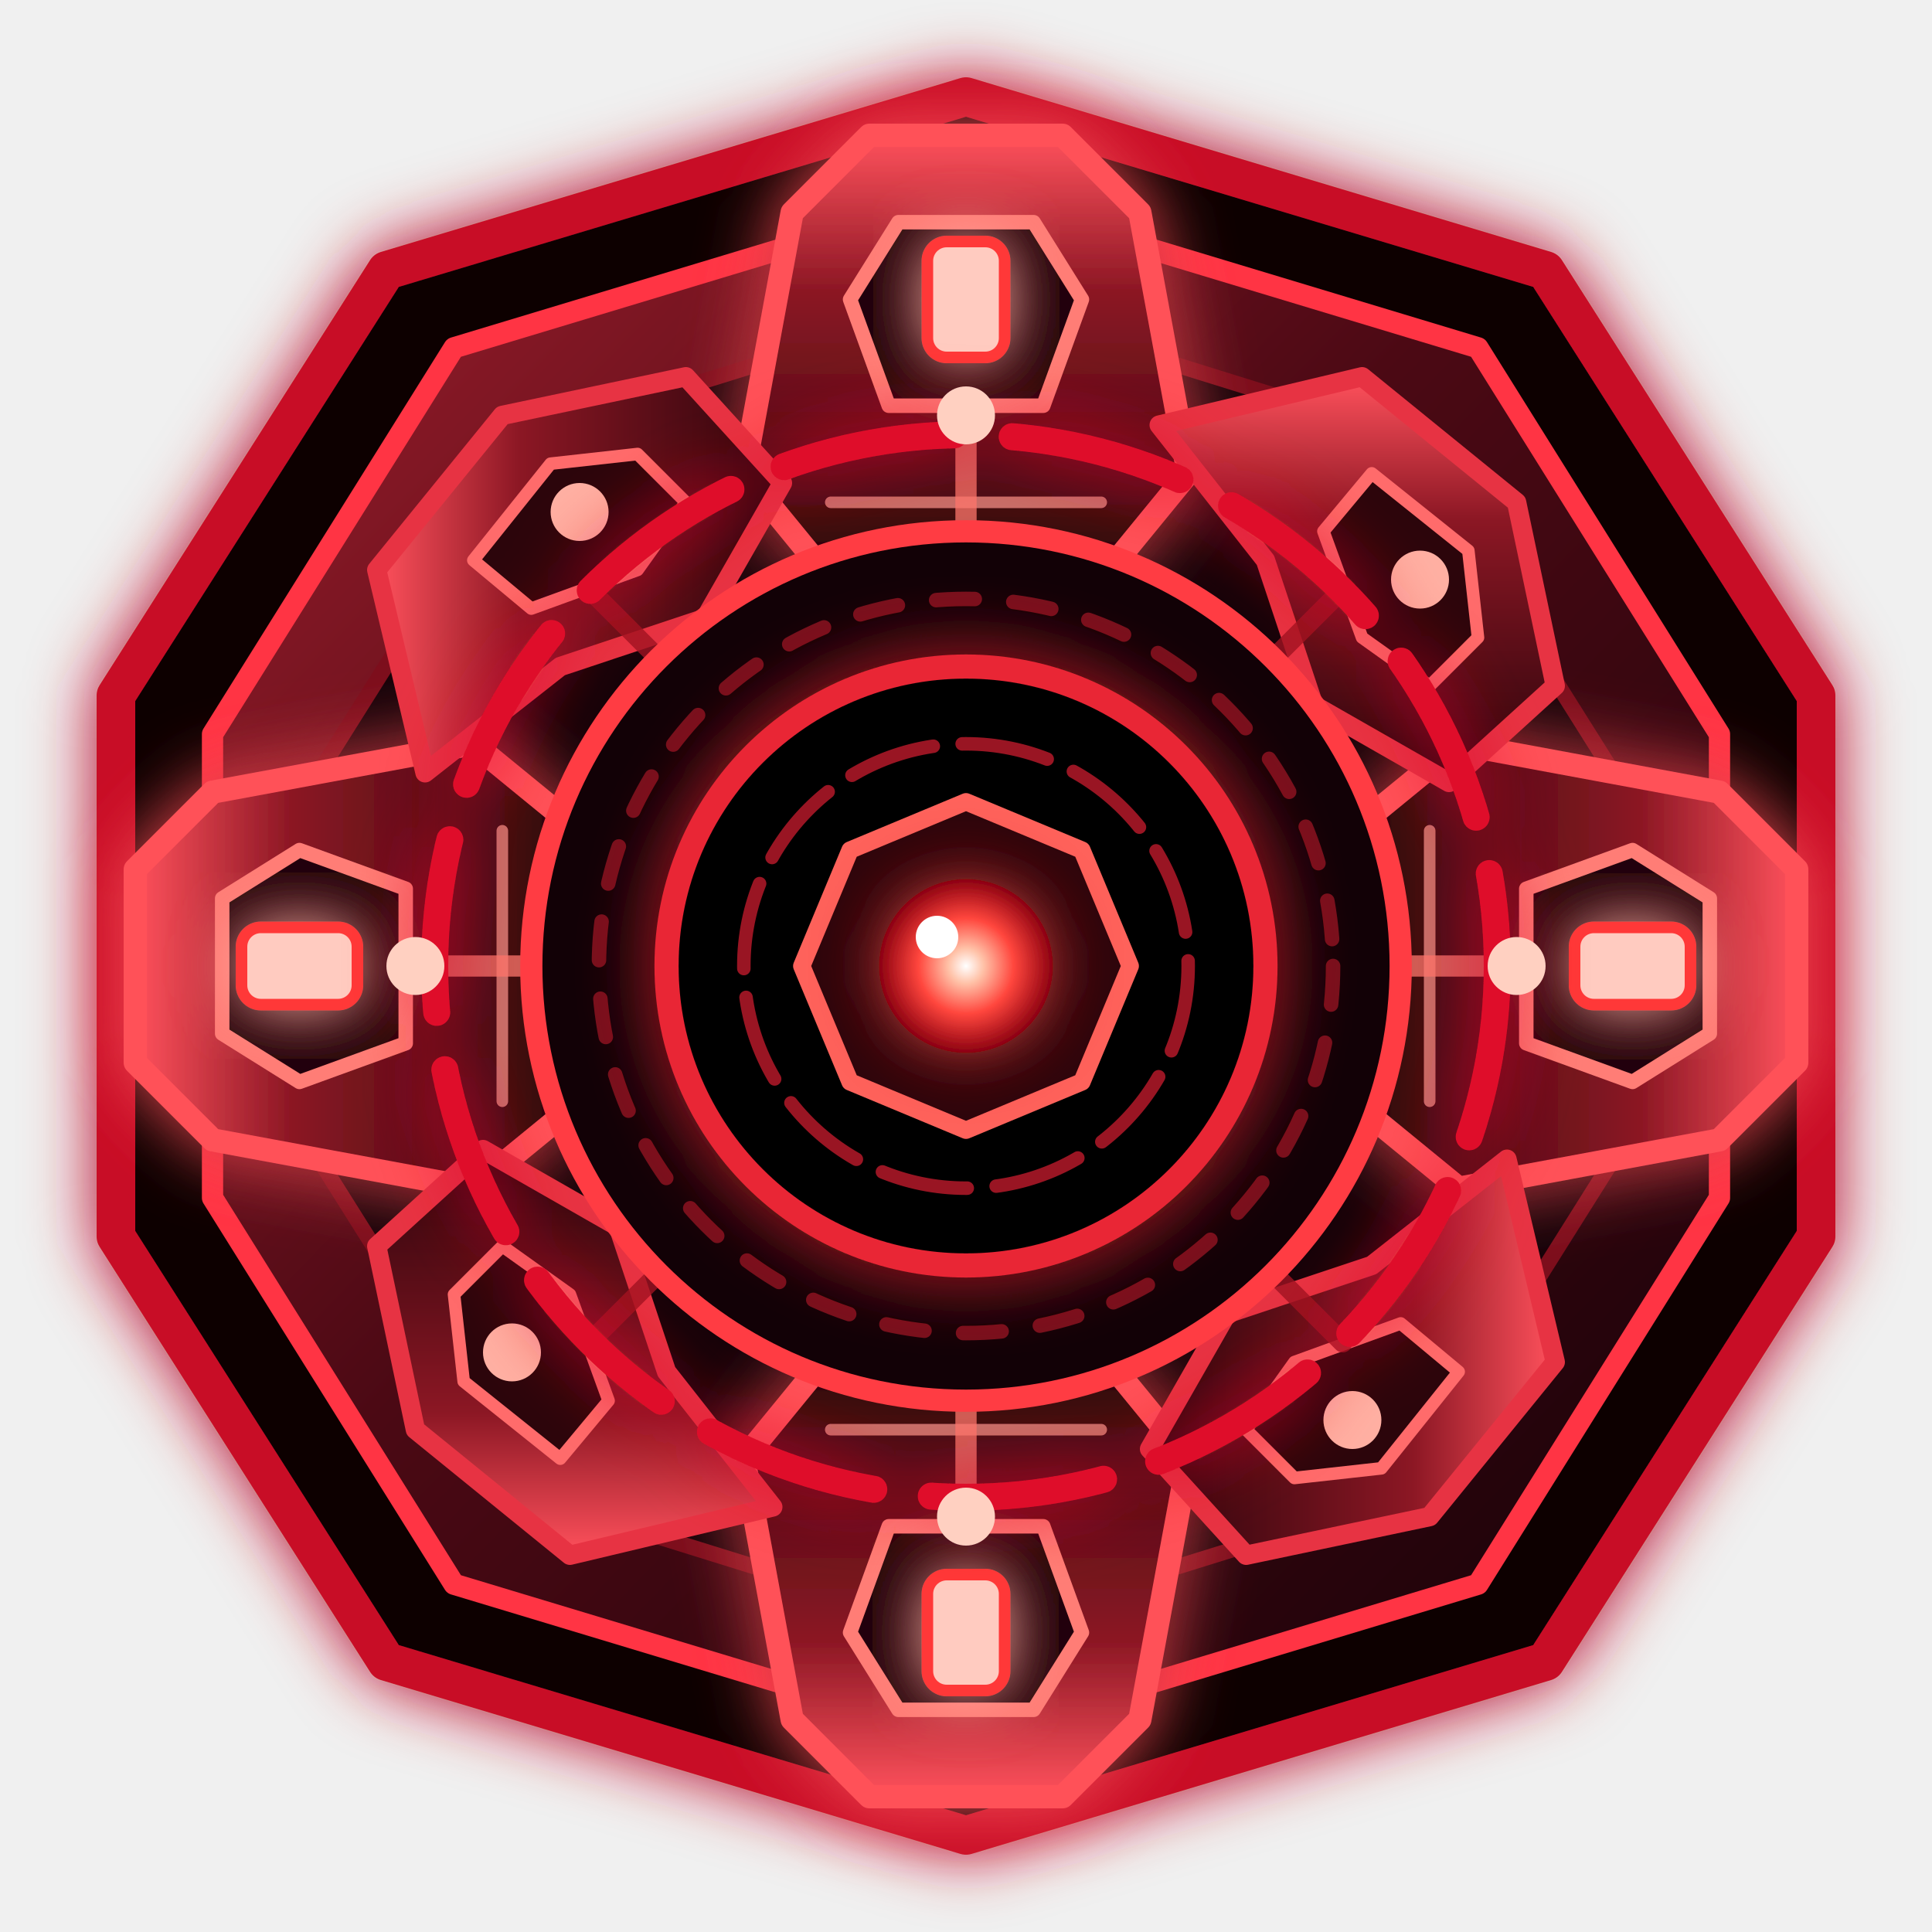
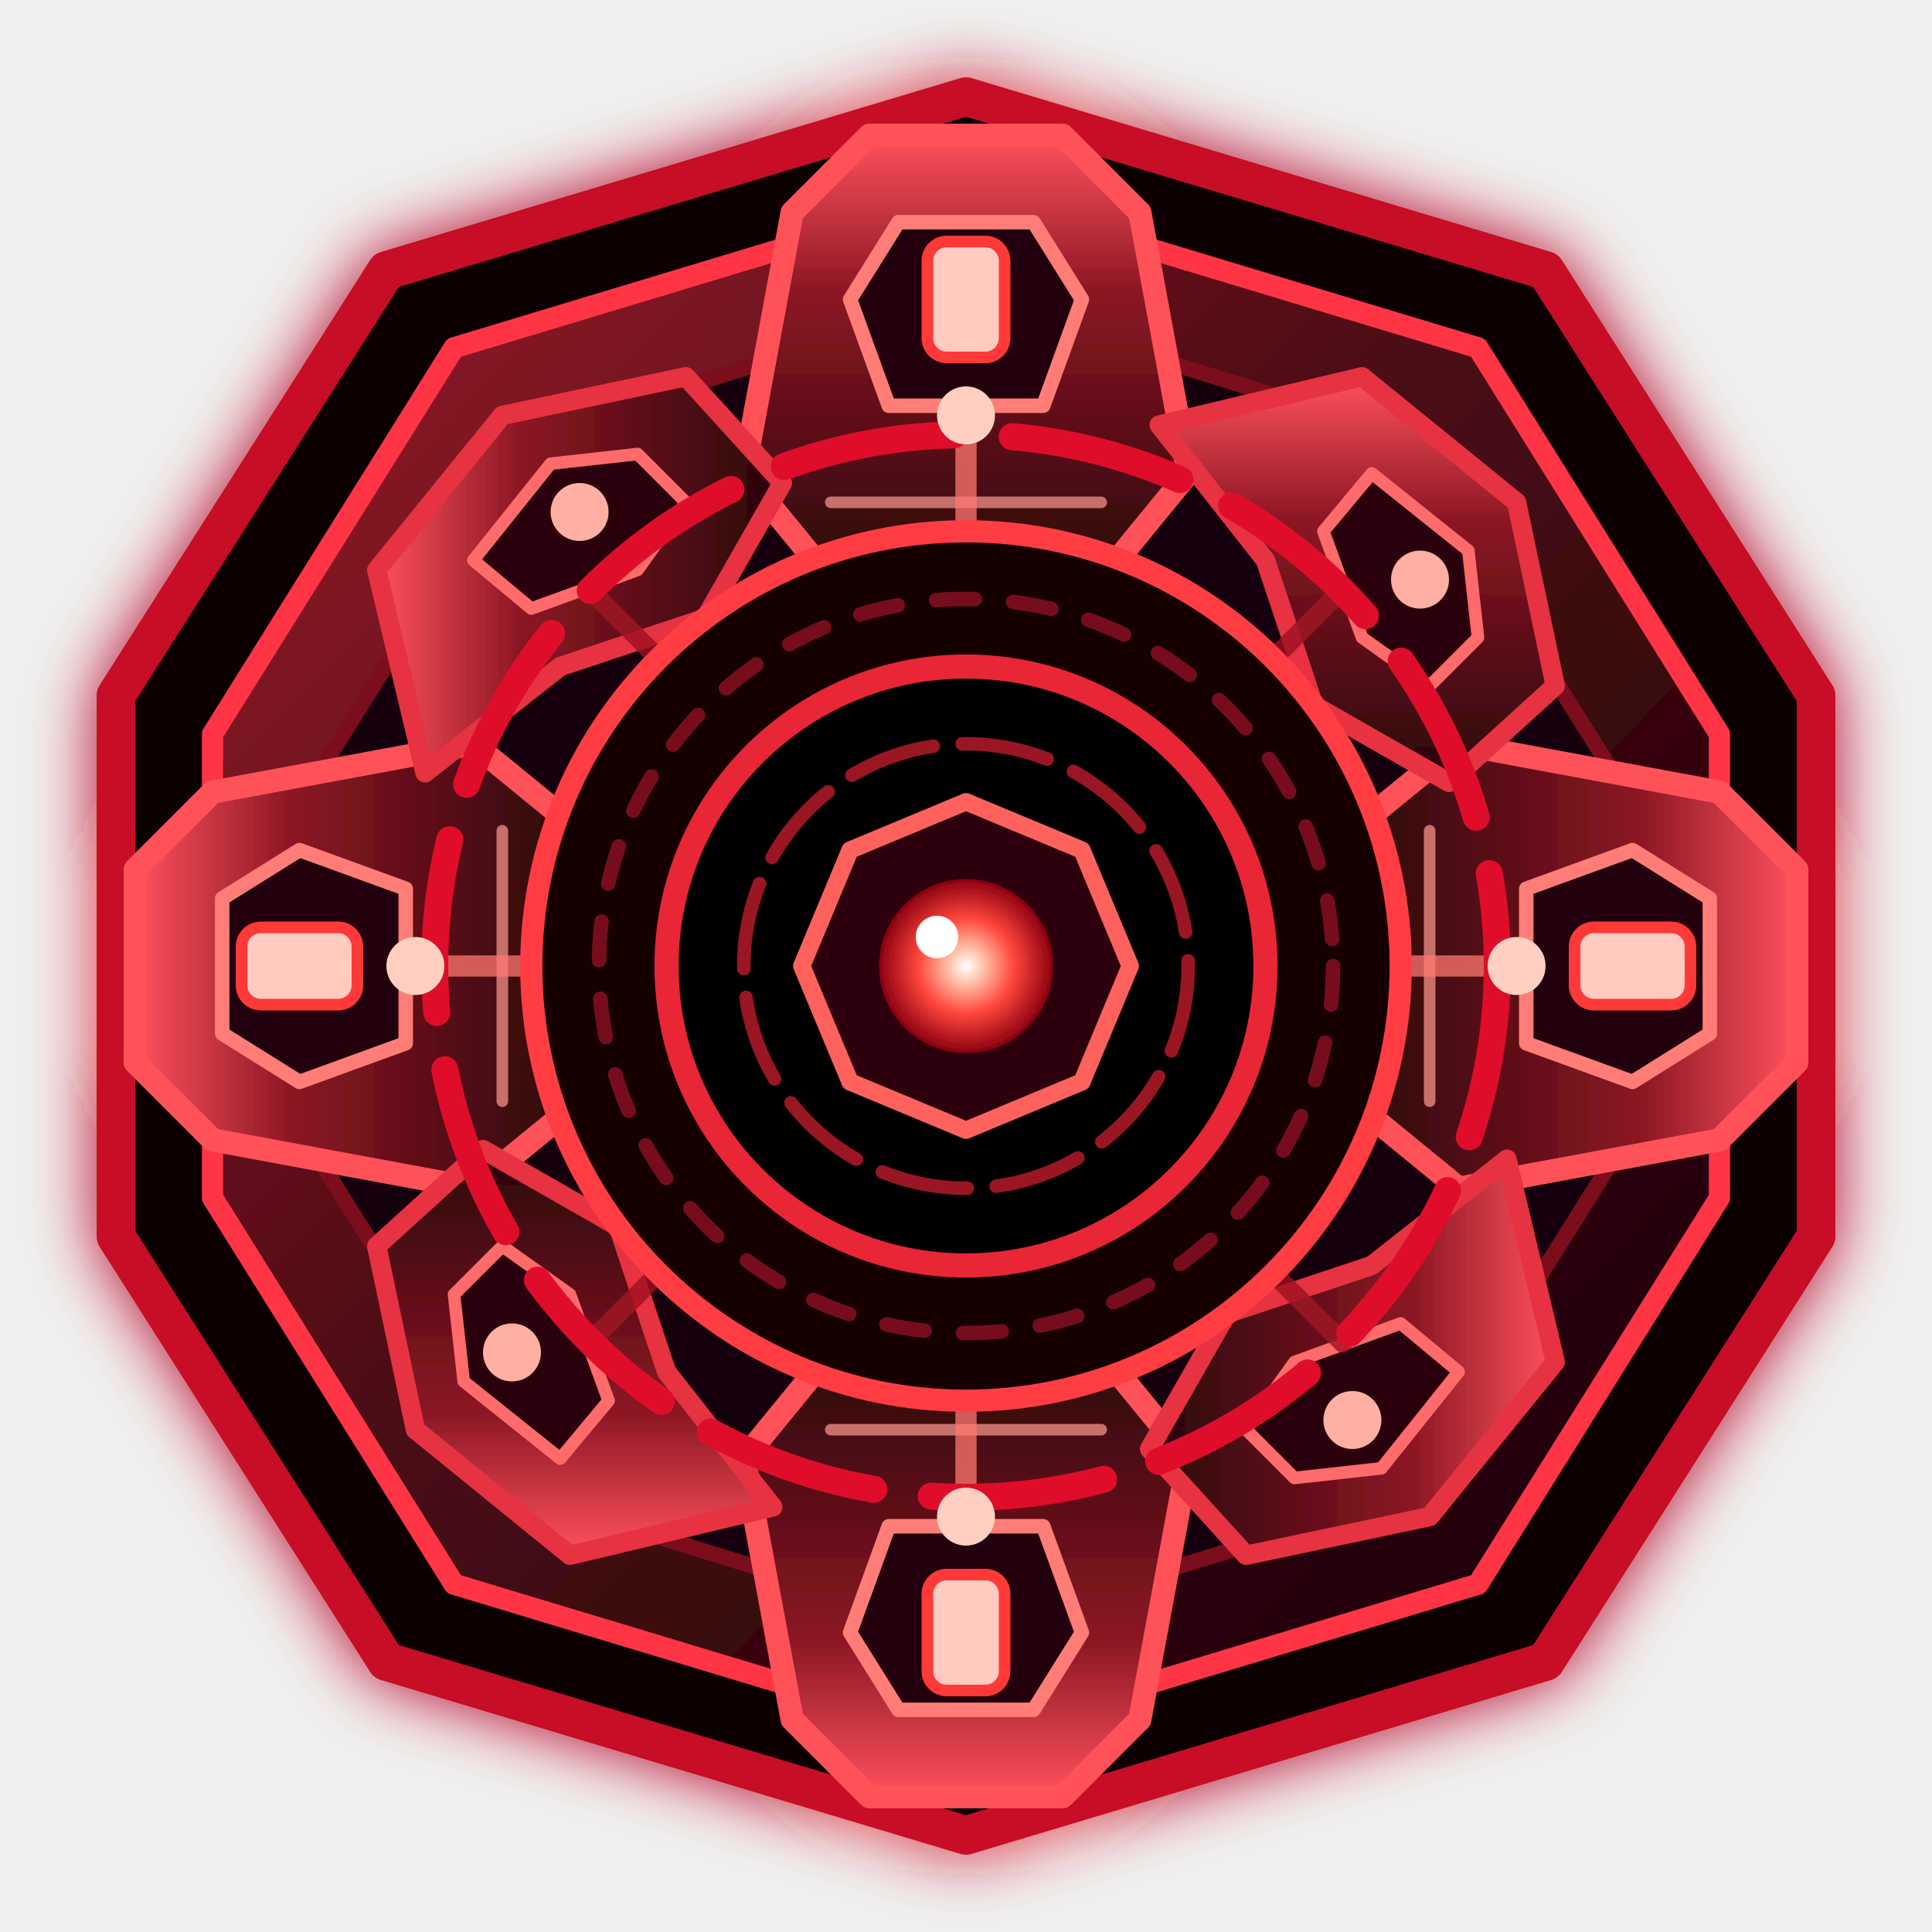
<svg xmlns="http://www.w3.org/2000/svg" width="200" height="200" viewBox="0 0 200 200">
  <defs>
    <linearGradient id="shell" x1="0" y1="0" x2="1" y2="1">
      <stop offset="0" stop-color="#9c1e2c" />
      <stop offset="0.45" stop-color="#4b0914" />
      <stop offset="1" stop-color="#160208" />
    </linearGradient>
    <linearGradient id="plate" x1="0" y1="0" x2="0" y2="1">
      <stop offset="0" stop-color="#ff515c" />
      <stop offset="0.35" stop-color="#8c1724" />
      <stop offset="1" stop-color="#29040b" />
    </linearGradient>
    <radialGradient id="reactor">
      <stop offset="0" stop-color="#ffffff" />
      <stop offset="0.2" stop-color="#ffc2a8" />
      <stop offset="0.55" stop-color="#ff463d" />
      <stop offset="1" stop-color="#8b0010" />
    </radialGradient>
    <filter id="glow" x="-70%" y="-70%" width="240%" height="240%">
      <feGaussianBlur stdDeviation="3.5" result="blur" />
      <feMerge>
        <feMergeNode in="blur" />
        <feMergeNode in="SourceGraphic" />
      </feMerge>
    </filter>
    <g id="bastion" stroke-linejoin="round" stroke-linecap="round">
      <path d="M-23 -51 L-18 -78 L-10 -86 L10 -86 L18 -78 L23 -51 L14 -40 L-14 -40 Z" fill="url(#plate)" stroke="#ff5159" stroke-width="2.4" />
      <path d="M-12 -69 L-7 -77 L7 -77 L12 -69 L8 -58 L-8 -58 Z" fill="#230209" stroke="#ff7d76" stroke-width="1.5" />
-       <rect x="-4" y="-75" width="8" height="12" rx="2" fill="#ffcbc0" stroke="#ff3838" stroke-width="1.2" filter="url(#glow)" />
+       <rect x="-4" y="-75" width="8" height="12" rx="2" fill="#ffcbc0" stroke="#ff3838" stroke-width="1.2" />
      <path d="M-14 -48 L14 -48" stroke="#ff9a90" stroke-width="1.2" opacity="0.7" />
    </g>
    <g id="clamp" stroke-linejoin="round">
      <path d="M20 -56 L41 -61 L57 -48 L61 -29 L50 -19 L36 -27 L31 -42 Z" fill="url(#plate)" stroke="#e73343" stroke-width="2" />
      <path d="M42 -51 L52 -43 L53 -34 L48 -29 L41 -34 L37 -45 Z" fill="#2c050b" stroke="#ff6b6b" stroke-width="1.3" />
      <circle cx="47" cy="-40" r="3" fill="#ffb0a3" />
    </g>
  </defs>
-   <g transform="translate(100 100)" stroke-linecap="round" stroke-linejoin="round">
-     <path d="M0 -90 L60 -72 L88 -28 L88 28 L60 72 L0 90 L-60 72 L-88 28 L-88 -28 L-60 -72 Z" fill="#090106" stroke="#c80e25" stroke-width="4" filter="url(#glow)" />
+   <g transform="translate(100 100)" stroke-linecap="round" stroke-linejoin="round" filter="url(#glow)">
+     <path d="M0 -90 L60 -72 L88 -28 L88 28 L60 72 L0 90 L-60 72 L-88 28 L-88 -28 L-60 -72 Z" fill="#090106" stroke="#c80e25" stroke-width="4" />
    <path d="M0 -80 L53 -64 L78 -24 L78 24 L53 64 L0 80 L-53 64 L-78 24 L-78 -24 L-53 -64 Z" fill="url(#shell)" stroke="#ff3444" stroke-width="2.2" />
    <path d="M0 -69 L45 -55 L67 -20 L67 20 L45 55 L0 69 L-45 55 L-67 20 L-67 -20 L-45 -55 Z" fill="#150208" stroke="#7c0e1c" stroke-width="1.6" />
-     <g filter="url(#glow)">
+     <g>
      <use href="#bastion" />
      <use href="#bastion" transform="rotate(90)" />
      <use href="#bastion" transform="rotate(180)" />
      <use href="#bastion" transform="rotate(270)" />
    </g>
    <g>
      <use href="#clamp" />
      <use href="#clamp" transform="rotate(90)" />
      <use href="#clamp" transform="rotate(180)" />
      <use href="#clamp" transform="rotate(270)" />
    </g>
    <path d="M0 -58 L0 -40 M58 0 L40 0 M0 58 L0 40 M-58 0 L-40 0" stroke="#ff786e" stroke-width="2.2" opacity="0.75" />
    <path d="M-39 -39 L-28 -28 M39 -39 L28 -28 M39 39 L28 28 M-39 39 L-28 28" stroke="#9f1322" stroke-width="2" opacity="0.8" />
-     <circle r="55" fill="none" stroke="#df1129" stroke-width="2.8" stroke-dasharray="18 6" filter="url(#glow)" />
+     <circle r="55" fill="none" stroke="#df1129" stroke-width="2.8" stroke-dasharray="18 6" />
    <circle r="45" fill="#120106" stroke="#ff3c43" stroke-width="2.3" />
    <circle r="38" fill="none" stroke="#77101d" stroke-width="1.5" stroke-dasharray="4 4" />
-     <circle r="31" fill="#060104" stroke="#e92535" stroke-width="2.5" filter="url(#glow)" />
+     <circle r="31" fill="#060104" stroke="#e92535" stroke-width="2.5" />
    <circle r="23" fill="none" stroke="#991523" stroke-width="1.4" stroke-dasharray="9 3" />
    <path d="M0 -17 L12 -12 L17 0 L12 12 L0 17 L-12 12 L-17 0 L-12 -12 Z" fill="#2d050b" stroke="#ff625b" stroke-width="1.8" />
-     <circle r="9" fill="url(#reactor)" filter="url(#glow)" />
+     <circle r="9" fill="url(#reactor)" />
    <circle cx="-3" cy="-3" r="2.2" fill="#ffffff" />
    <circle cx="0" cy="-57" r="3" fill="#ffd0c1" />
    <circle cx="57" cy="0" r="3" fill="#ffd0c1" />
    <circle cx="0" cy="57" r="3" fill="#ffd0c1" />
    <circle cx="-57" cy="0" r="3" fill="#ffd0c1" />
  </g>
</svg>
